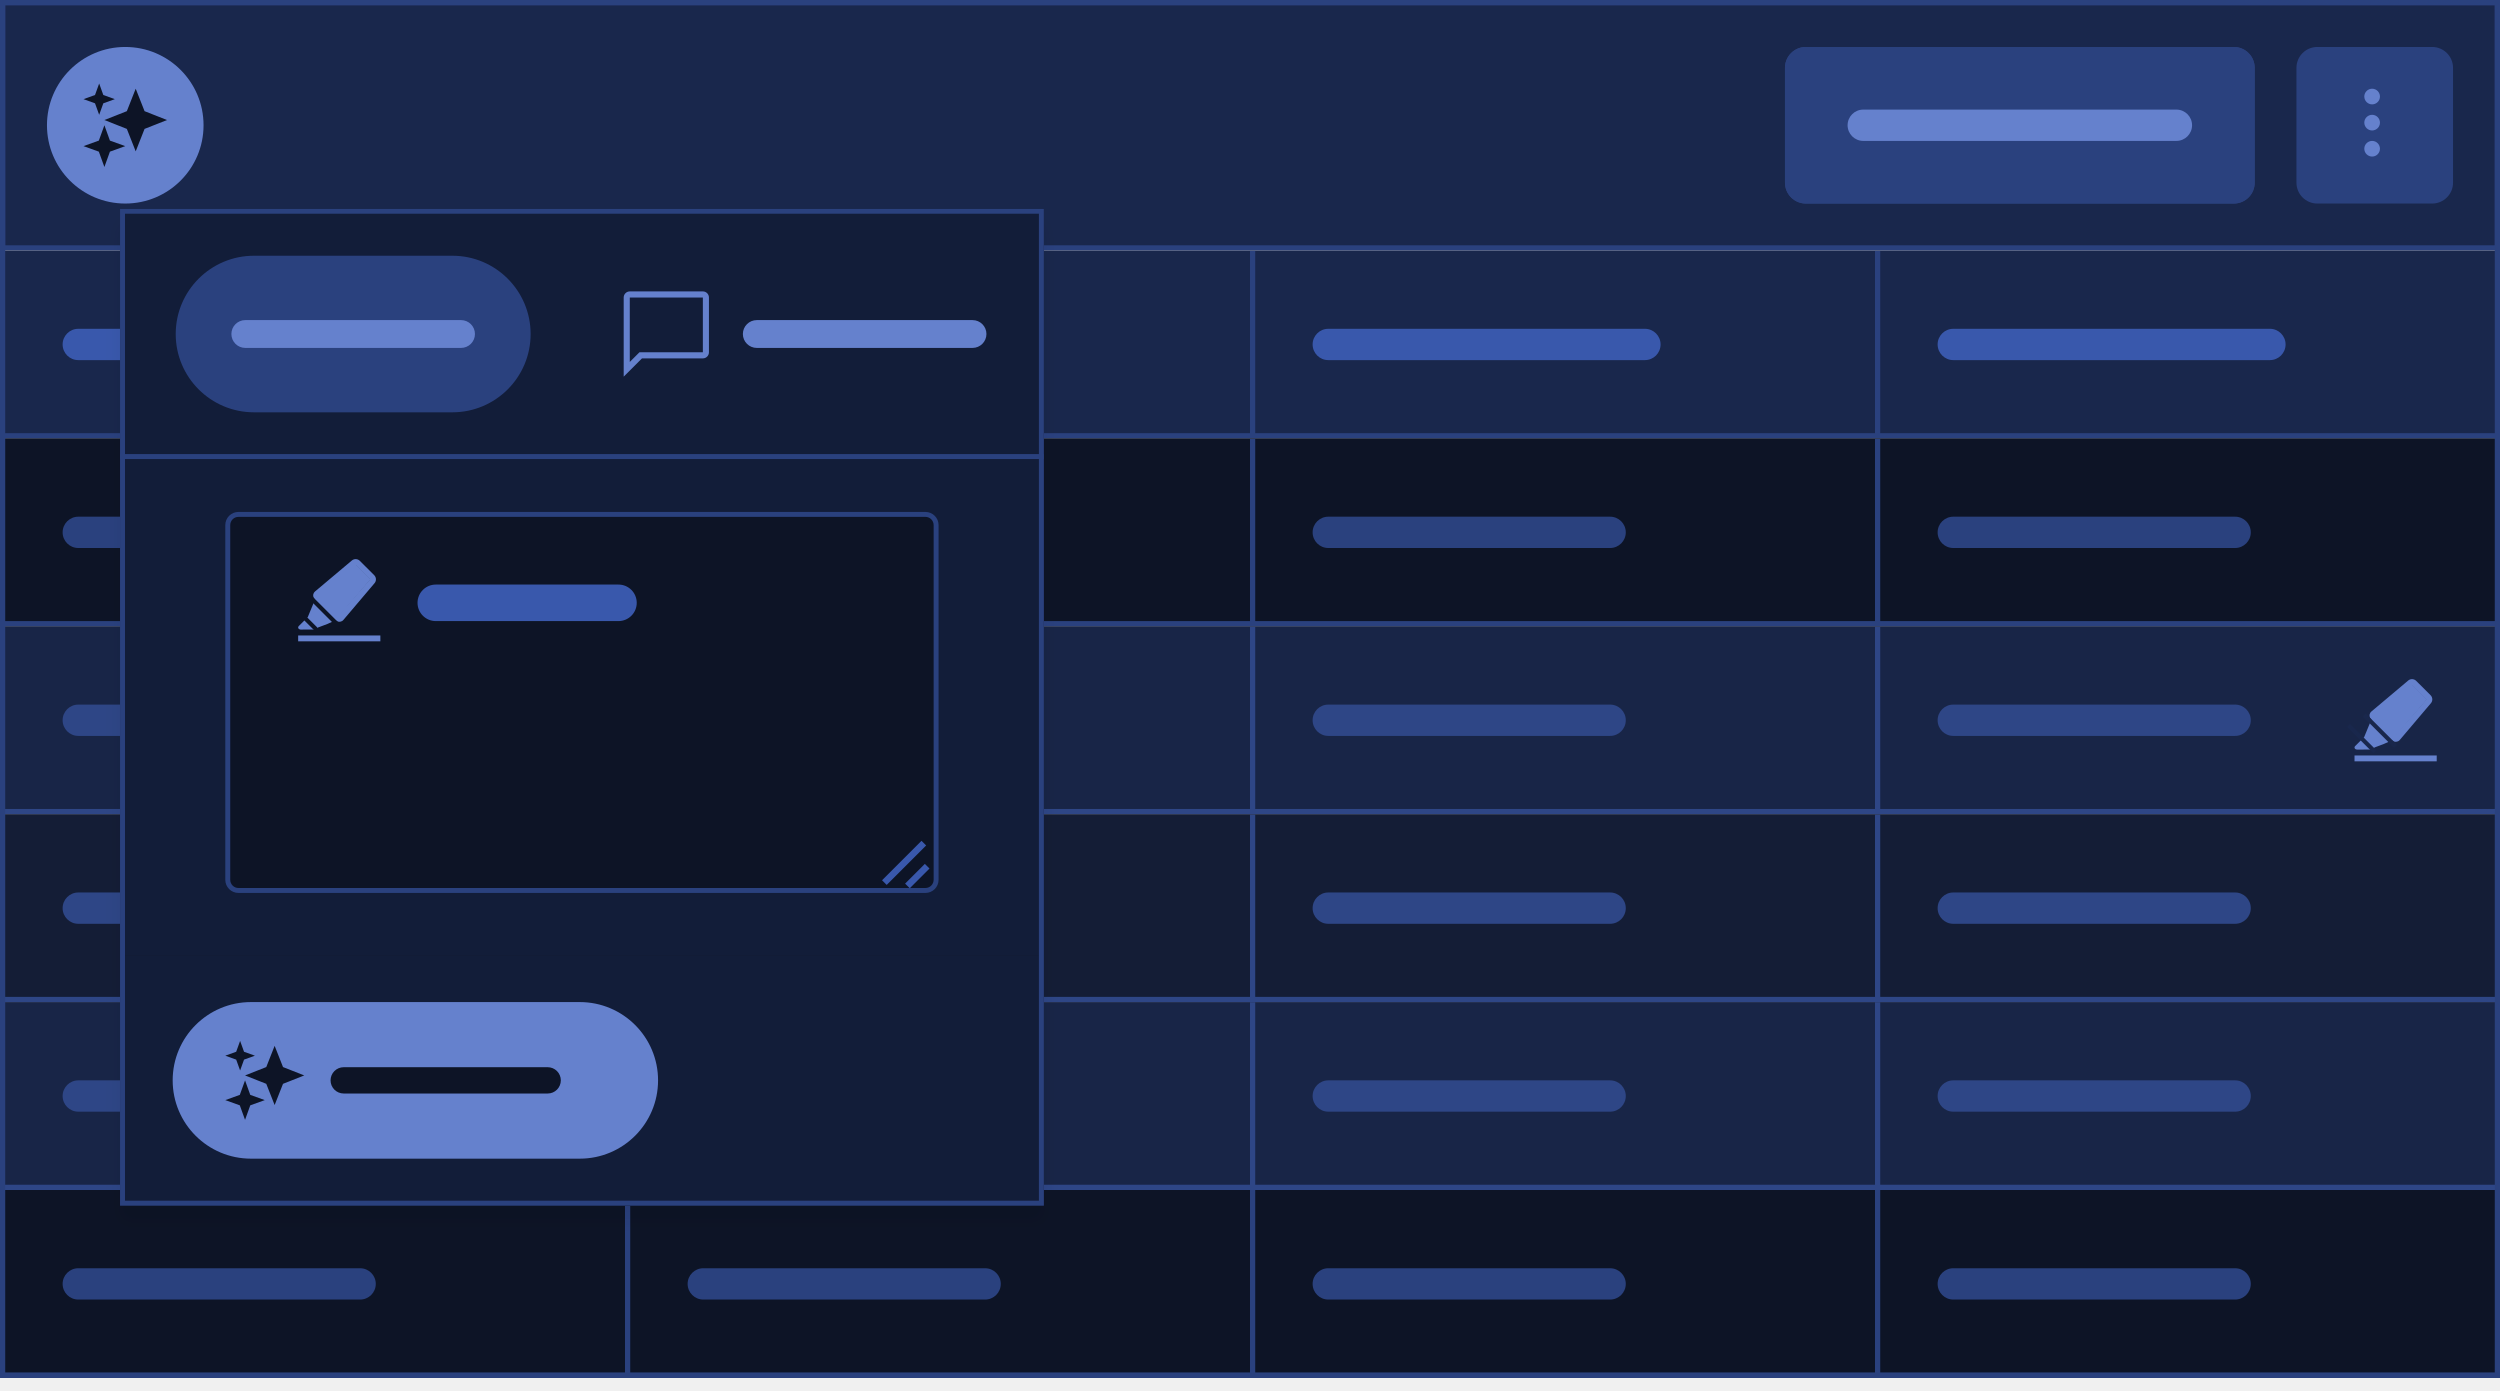
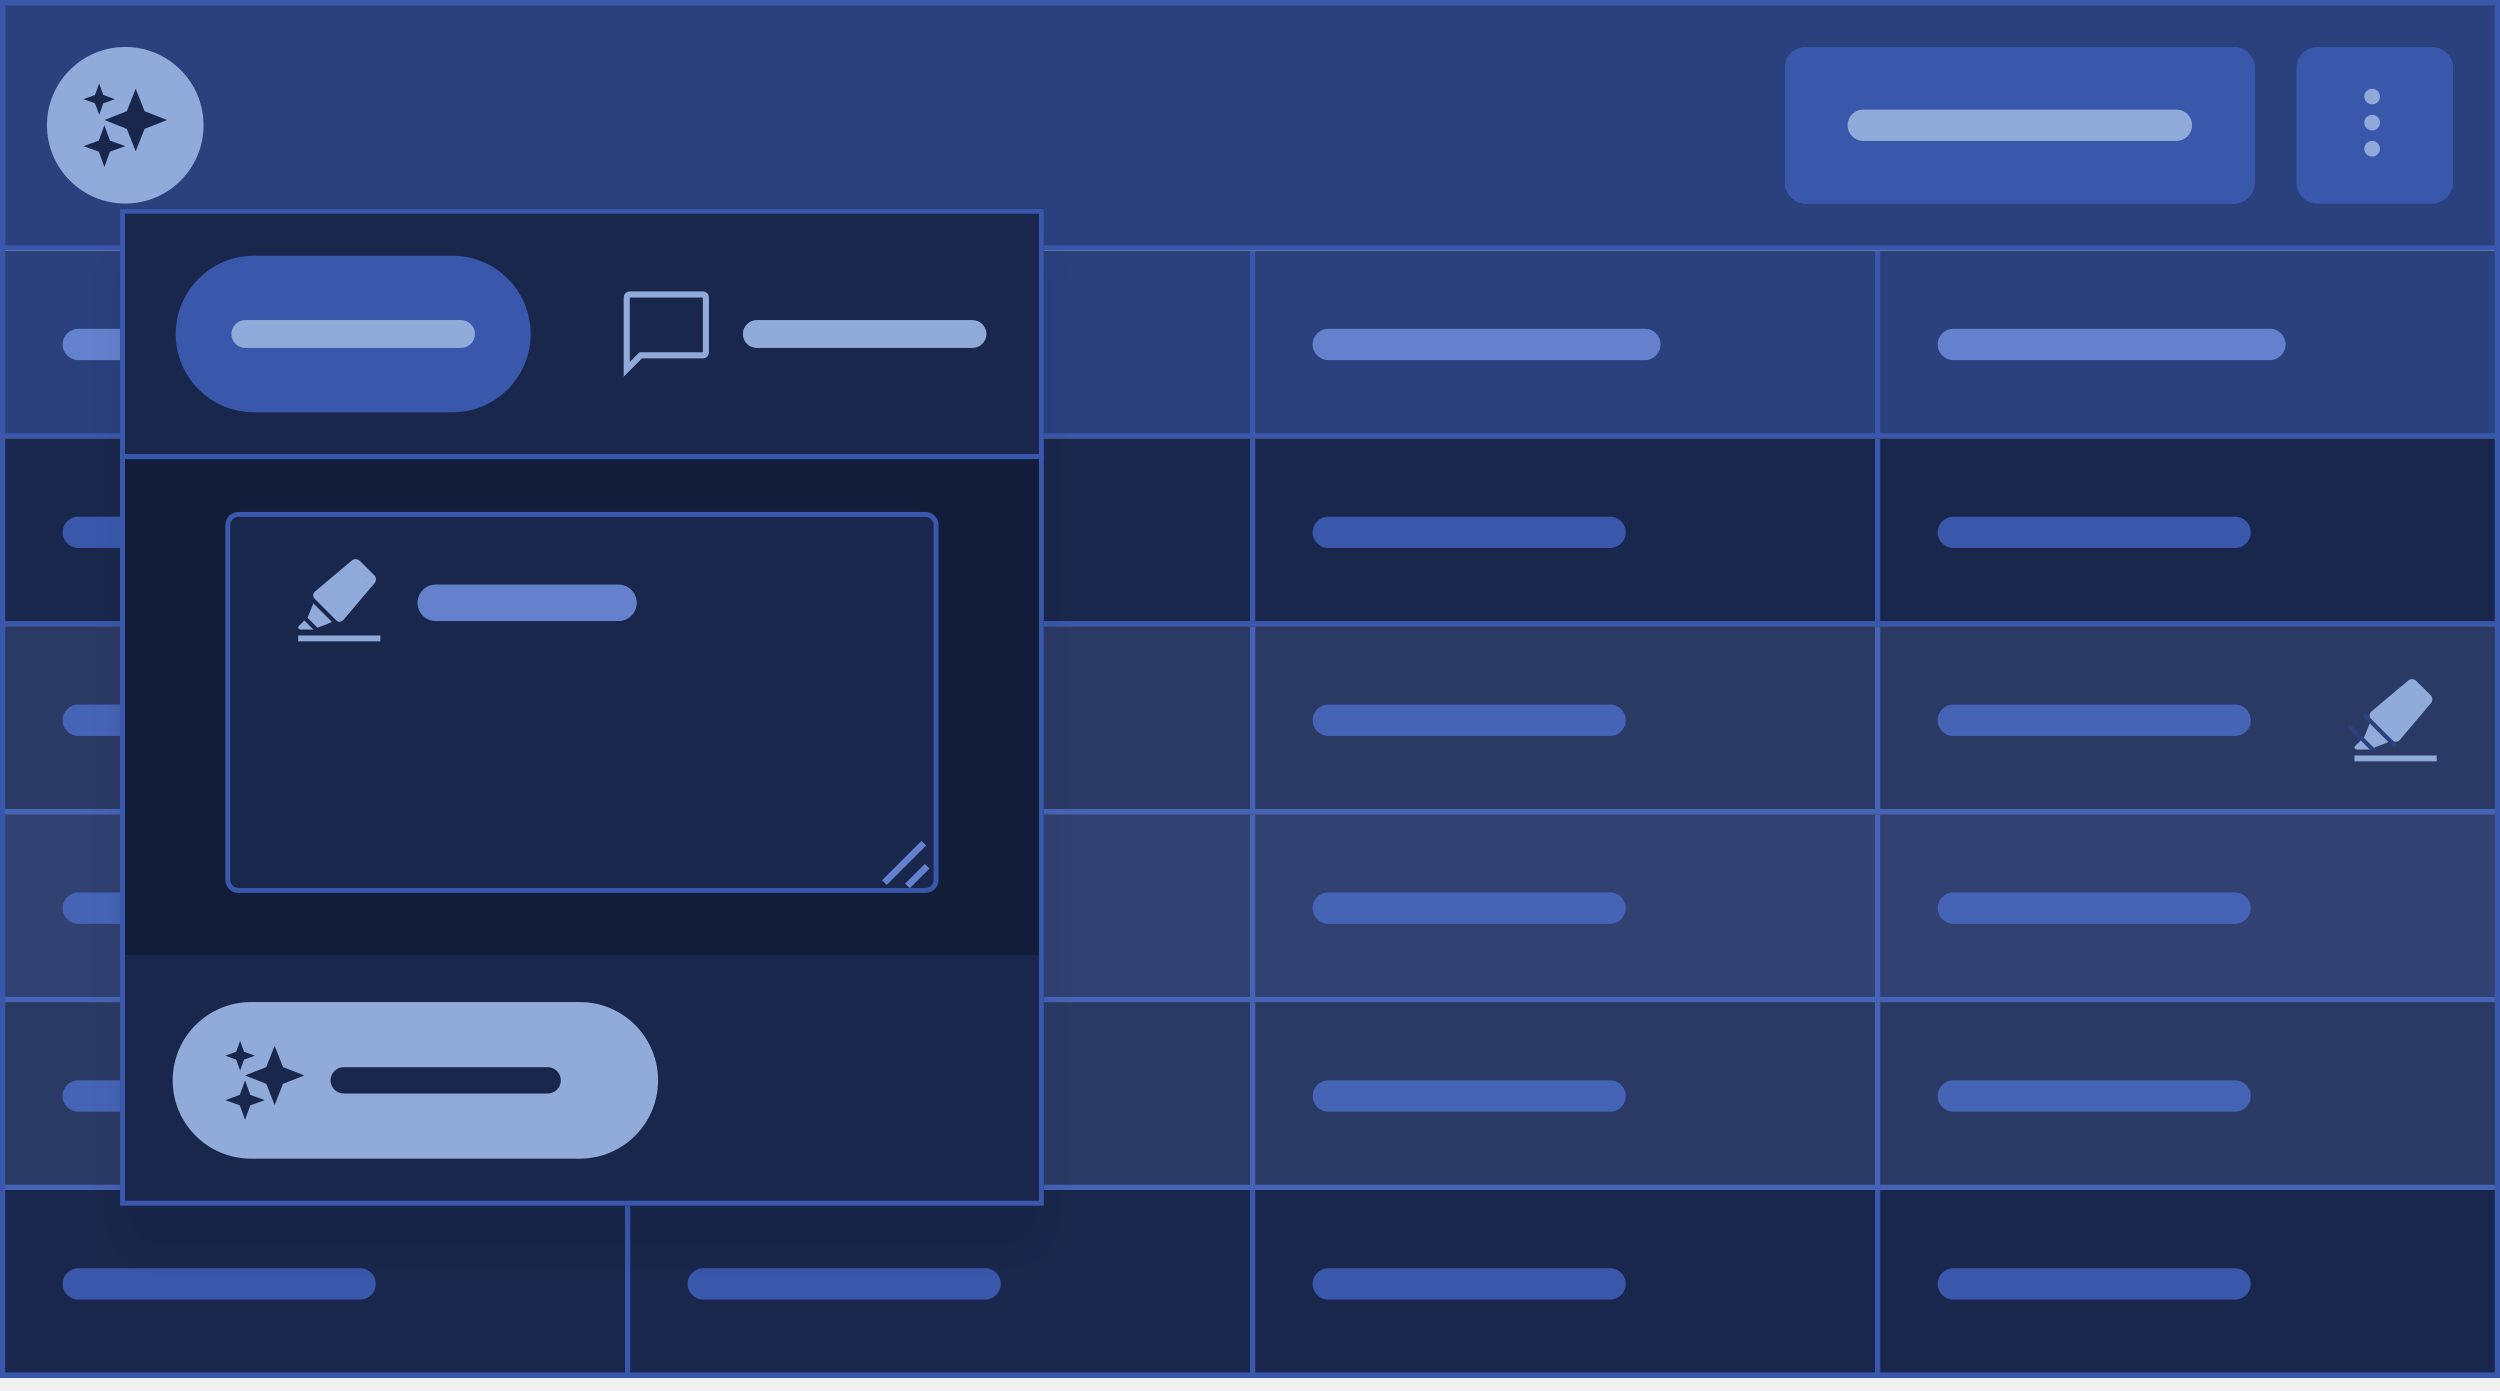
<svg xmlns="http://www.w3.org/2000/svg" width="160" height="89" viewBox="0 0 160 89" fill="none">
  <g clip-path="url(#clip0_9517_207638)">
-     <rect x="0.167" y="0.167" width="159.666" height="15.699" fill="#19274C" />
-     <rect x="0.167" y="0.167" width="159.666" height="15.699" stroke="#2A417E" stroke-width="0.334" />
-     <rect x="3.006" y="3.006" width="10.021" height="10.021" rx="5.01" fill="#6581CD" />
+     <rect x="0.167" y="0.167" width="159.666" height="15.699" fill="#2A417E" />
+     <rect x="0.167" y="0.167" width="159.666" height="15.699" stroke="#3958AC" stroke-width="0.334" />
+     <rect x="3.006" y="3.006" width="10.021" height="10.021" rx="5.01" fill="#90ABDA" />
    <g clip-path="url(#clip1_9517_207638)">
-       <path d="M8.685 5.678L9.252 7.115L10.689 7.682L9.252 8.249L8.685 9.686L8.118 8.249L6.681 7.682L8.118 7.115L8.685 5.678ZM6.326 8.998L5.344 9.352L6.326 9.706L6.681 10.688L7.035 9.706L8.017 9.352L7.035 8.998L6.681 8.016L6.326 8.998ZM6.081 6.08L5.344 6.346L6.081 6.612L6.347 7.348L6.612 6.612L7.349 6.346L6.612 6.08L6.347 5.344L6.081 6.08Z" fill="#0D1426" />
+       <path d="M8.685 5.678L9.252 7.115L10.689 7.682L9.252 8.249L8.685 9.686L8.118 8.249L6.681 7.682L8.118 7.115L8.685 5.678ZM6.326 8.998L5.344 9.352L6.326 9.706L6.681 10.688L7.035 9.706L8.017 9.352L7.035 8.998L6.681 8.016L6.326 8.998ZM6.081 6.08L5.344 6.346L6.081 6.612L6.347 7.348L6.612 6.612L7.349 6.346L6.612 6.08L6.347 5.344L6.081 6.08Z" fill="#19274C" />
    </g>
    <g clip-path="url(#clip2_9517_207638)">
-       <path d="M114.238 4.342C114.238 3.604 114.836 3.006 115.574 3.006H144.301V13.027H115.574C114.836 13.027 114.238 12.428 114.238 11.691V4.342Z" fill="#2A417E" />
-       <rect x="118.246" y="7.014" width="22.046" height="2.004" rx="1.002" fill="#6581CD" />
-     </g>
-     <rect x="114.405" y="3.173" width="29.729" height="9.687" rx="1.169" stroke="#2A417E" stroke-width="0.334" />
-     <rect x="146.973" y="3.006" width="10.021" height="10.021" rx="1.336" fill="#2A417E" />
-     <path d="M151.816 6.68C152.092 6.68 152.317 6.454 152.317 6.179C152.317 5.903 152.092 5.678 151.816 5.678C151.541 5.678 151.315 5.903 151.315 6.179C151.315 6.454 151.541 6.68 151.816 6.68Z" fill="#6581CD" />
-     <path d="M151.816 7.348C151.541 7.348 151.315 7.573 151.315 7.849C151.315 8.124 151.541 8.35 151.816 8.35C152.092 8.35 152.317 8.124 152.317 7.849C152.317 7.573 152.092 7.348 151.816 7.348Z" fill="#6581CD" />
-     <path d="M151.816 9.018C151.541 9.018 151.315 9.243 151.315 9.519C151.315 9.795 151.541 10.02 151.816 10.02C152.092 10.02 152.317 9.795 152.317 9.519C152.317 9.243 152.092 9.018 151.816 9.018Z" fill="#6581CD" />
+       <path d="M114.238 4.342C114.238 3.604 114.836 3.006 115.574 3.006H144.301V13.027H115.574C114.836 13.027 114.238 12.428 114.238 11.691V4.342Z" fill="#3958AC" />
+       <rect x="118.246" y="7.014" width="22.046" height="2.004" rx="1.002" fill="#90ABDA" />
+     </g>
+     <rect x="114.405" y="3.173" width="29.729" height="9.687" rx="1.169" stroke="#3958AC" stroke-width="0.334" />
+     <rect x="146.973" y="3.006" width="10.021" height="10.021" rx="1.336" fill="#3958AC" />
+     <path d="M151.816 6.68C152.092 6.68 152.317 6.454 152.317 6.179C152.317 5.903 152.092 5.678 151.816 5.678C151.541 5.678 151.315 5.903 151.315 6.179C151.315 6.454 151.541 6.68 151.816 6.68Z" fill="#90ABDA" />
+     <path d="M151.816 7.348C151.541 7.348 151.315 7.573 151.315 7.849C151.315 8.124 151.541 8.35 151.816 8.35C152.092 8.35 152.317 8.124 152.317 7.849C152.317 7.573 152.092 7.348 151.816 7.348Z" fill="#90ABDA" />
+     <path d="M151.816 9.018C151.541 9.018 151.315 9.243 151.315 9.519C151.315 9.795 151.541 10.02 151.816 10.02C152.092 10.02 152.317 9.795 152.317 9.519C152.317 9.243 152.092 9.018 151.816 9.018Z" fill="#90ABDA" />
    <g clip-path="url(#clip3_9517_207638)">
      <mask id="path-12-inside-1_9517_207638" fill="white">
        <path d="M0 16.033H160V28.058H0V16.033Z" />
      </mask>
-       <rect width="40" height="12.025" transform="translate(0 16.0332)" fill="#19274C" />
-       <rect x="4.008" y="21.043" width="22.269" height="2.004" rx="1.002" fill="#3958AC" />
+       <rect width="40" height="12.025" transform="translate(0 16.0332)" fill="#2A417E" />
+       <rect x="4.008" y="21.043" width="22.269" height="2.004" rx="1.002" fill="#6581CD" />
      <mask id="path-15-inside-2_9517_207638" fill="white">
        <path d="M40 16.033H80V28.058H40V16.033Z" />
      </mask>
-       <path d="M40 16.033H80V28.058H40V16.033Z" fill="#19274C" />
-       <path d="M40 28.058H40.334V16.033H40H39.666V28.058H40Z" fill="#2A417E" mask="url(#path-15-inside-2_9517_207638)" />
-       <rect x="44.008" y="21.043" width="22.269" height="2.004" rx="1.002" fill="#3958AC" />
+       <path d="M40 16.033H80V28.058H40V16.033Z" fill="#2A417E" />
+       <path d="M40 28.058H40.334V16.033H40H39.666V28.058H40Z" fill="#3958AC" mask="url(#path-15-inside-2_9517_207638)" />
+       <rect x="44.008" y="21.043" width="22.269" height="2.004" rx="1.002" fill="#6581CD" />
      <mask id="path-18-inside-3_9517_207638" fill="white">
        <path d="M80 16.033H120V28.058H80V16.033Z" />
      </mask>
-       <path d="M80 16.033H120V28.058H80V16.033Z" fill="#19274C" />
-       <path d="M80 28.058H80.334V16.033H80H79.666V28.058H80Z" fill="#2A417E" mask="url(#path-18-inside-3_9517_207638)" />
-       <rect x="84.008" y="21.043" width="22.269" height="2.004" rx="1.002" fill="#3958AC" />
+       <path d="M80 16.033H120V28.058H80V16.033Z" fill="#2A417E" />
+       <path d="M80 28.058H80.334V16.033H80H79.666V28.058H80Z" fill="#3958AC" mask="url(#path-18-inside-3_9517_207638)" />
+       <rect x="84.008" y="21.043" width="22.269" height="2.004" rx="1.002" fill="#6581CD" />
      <mask id="path-21-inside-4_9517_207638" fill="white">
        <path d="M120 16.033H160V28.058H120V16.033Z" />
      </mask>
-       <path d="M120 16.033H160V28.058H120V16.033Z" fill="#19274C" />
-       <path d="M120 28.058H120.334V16.033H120H119.666V28.058H120Z" fill="#2A417E" mask="url(#path-21-inside-4_9517_207638)" />
-       <rect x="124.008" y="21.043" width="22.269" height="2.004" rx="1.002" fill="#3958AC" />
-     </g>
-     <path d="M160 28.058V27.724H0V28.058V28.392H160V28.058Z" fill="#2A417E" mask="url(#path-12-inside-1_9517_207638)" />
+       <path d="M120 16.033H160V28.058H120V16.033Z" fill="#2A417E" />
+       <path d="M120 28.058H120.334V16.033H120H119.666V28.058H120Z" fill="#3958AC" mask="url(#path-21-inside-4_9517_207638)" />
+       <rect x="124.008" y="21.043" width="22.269" height="2.004" rx="1.002" fill="#6581CD" />
+     </g>
+     <path d="M160 28.058V27.724H0V28.058V28.392H160V28.058Z" fill="#3958AC" mask="url(#path-12-inside-1_9517_207638)" />
    <g clip-path="url(#clip4_9517_207638)">
      <mask id="path-24-inside-5_9517_207638" fill="white">
        <path d="M0 28.059H160V40.084H0V28.059Z" />
      </mask>
-       <rect width="40" height="12.025" transform="translate(0 28.0586)" fill="#0D1426" />
-       <rect x="4.008" y="33.068" width="20.042" height="2.004" rx="1.002" fill="#2A417E" />
+       <rect width="40" height="12.025" transform="translate(0 28.0586)" fill="#19274C" />
+       <rect x="4.008" y="33.068" width="20.042" height="2.004" rx="1.002" fill="#3958AC" />
      <mask id="path-27-inside-6_9517_207638" fill="white">
        <path d="M40 28.059H80V40.084H40V28.059Z" />
      </mask>
-       <path d="M40 28.059H80V40.084H40V28.059Z" fill="#0D1426" />
-       <path d="M40 40.084H40.334V28.059H40H39.666V40.084H40Z" fill="#2A417E" mask="url(#path-27-inside-6_9517_207638)" />
-       <rect x="44.008" y="33.068" width="20.042" height="2.004" rx="1.002" fill="#2A417E" />
+       <path d="M40 28.059H80V40.084H40V28.059Z" fill="#19274C" />
+       <path d="M40 40.084H40.334V28.059H40H39.666V40.084H40Z" fill="#3958AC" mask="url(#path-27-inside-6_9517_207638)" />
+       <rect x="44.008" y="33.068" width="20.042" height="2.004" rx="1.002" fill="#3958AC" />
      <mask id="path-30-inside-7_9517_207638" fill="white">
        <path d="M80 28.059H120V40.084H80V28.059Z" />
      </mask>
-       <path d="M80 28.059H120V40.084H80V28.059Z" fill="#0D1426" />
-       <path d="M80 40.084H80.334V28.059H80H79.666V40.084H80Z" fill="#2A417E" mask="url(#path-30-inside-7_9517_207638)" />
-       <rect x="84.008" y="33.068" width="20.042" height="2.004" rx="1.002" fill="#2A417E" />
+       <path d="M80 28.059H120V40.084H80V28.059Z" fill="#19274C" />
+       <path d="M80 40.084H80.334V28.059H80H79.666V40.084H80Z" fill="#3958AC" mask="url(#path-30-inside-7_9517_207638)" />
+       <rect x="84.008" y="33.068" width="20.042" height="2.004" rx="1.002" fill="#3958AC" />
      <mask id="path-33-inside-8_9517_207638" fill="white">
        <path d="M120 28.059H160V40.084H120V28.059Z" />
      </mask>
-       <path d="M120 28.059H160V40.084H120V28.059Z" fill="#0D1426" />
-       <path d="M120 40.084H120.334V28.059H120H119.666V40.084H120Z" fill="#2A417E" mask="url(#path-33-inside-8_9517_207638)" />
-       <rect x="124.008" y="33.068" width="20.042" height="2.004" rx="1.002" fill="#2A417E" />
-     </g>
-     <path d="M160 40.084V39.75H0V40.084V40.418H160V40.084Z" fill="#2A417E" mask="url(#path-24-inside-5_9517_207638)" />
+       <path d="M120 28.059H160V40.084H120V28.059Z" fill="#19274C" />
+       <path d="M120 40.084H120.334V28.059H120H119.666V40.084H120Z" fill="#3958AC" mask="url(#path-33-inside-8_9517_207638)" />
+       <rect x="124.008" y="33.068" width="20.042" height="2.004" rx="1.002" fill="#3958AC" />
+     </g>
+     <path d="M160 40.084V39.75H0V40.084V40.418H160V40.084Z" fill="#3958AC" mask="url(#path-24-inside-5_9517_207638)" />
    <g clip-path="url(#clip5_9517_207638)">
      <mask id="path-36-inside-9_9517_207638" fill="white">
        <path d="M0 40.084H160V52.109H0V40.084Z" />
      </mask>
      <rect width="40" height="12.025" transform="translate(0 40.084)" fill="#121D39" />
-       <rect x="4.008" y="45.094" width="20.042" height="2.004" rx="1.002" fill="#2A417E" />
+       <rect x="4.008" y="45.094" width="20.042" height="2.004" rx="1.002" fill="#3958AC" />
      <mask id="path-39-inside-10_9517_207638" fill="white">
        <path d="M40 40.084H80V52.109H40V40.084Z" />
      </mask>
      <path d="M40 40.084H80V52.109H40V40.084Z" fill="#121D39" />
-       <path d="M40 52.109H40.334V40.084H40H39.666V52.109H40Z" fill="#2A417E" mask="url(#path-39-inside-10_9517_207638)" />
-       <rect x="44.008" y="45.094" width="20.042" height="2.004" rx="1.002" fill="#2A417E" />
+       <path d="M40 52.109H40.334V40.084H40H39.666V52.109H40Z" fill="#3958AC" mask="url(#path-39-inside-10_9517_207638)" />
+       <rect x="44.008" y="45.094" width="20.042" height="2.004" rx="1.002" fill="#3958AC" />
      <mask id="path-42-inside-11_9517_207638" fill="white">
        <path d="M80 40.084H120V52.109H80V40.084Z" />
      </mask>
      <path d="M80 40.084H120V52.109H80V40.084Z" fill="#121D39" />
-       <path d="M80 52.109H80.334V40.084H80H79.666V52.109H80Z" fill="#2A417E" mask="url(#path-42-inside-11_9517_207638)" />
-       <rect x="84.008" y="45.094" width="20.042" height="2.004" rx="1.002" fill="#2A417E" />
+       <path d="M80 52.109H80.334V40.084H80H79.666V52.109H80Z" fill="#3958AC" mask="url(#path-42-inside-11_9517_207638)" />
+       <rect x="84.008" y="45.094" width="20.042" height="2.004" rx="1.002" fill="#3958AC" />
      <mask id="path-45-inside-12_9517_207638" fill="white">
        <path d="M120 40.084H160V52.109H120V40.084Z" />
      </mask>
      <path d="M120 40.084H160V52.109H120V40.084Z" fill="#121D39" />
-       <path d="M120 52.109H120.334V40.084H120H119.666V52.109H120Z" fill="#2A417E" mask="url(#path-45-inside-12_9517_207638)" />
-       <rect x="124.008" y="45.094" width="20.042" height="2.004" rx="1.002" fill="#2A417E" />
-     </g>
-     <path d="M160 52.109V51.775H0V52.109V52.443H160V52.109Z" fill="#2A417E" mask="url(#path-36-inside-9_9517_207638)" />
+       <path d="M120 52.109H120.334V40.084H120H119.666V52.109H120Z" fill="#3958AC" mask="url(#path-45-inside-12_9517_207638)" />
+       <rect x="124.008" y="45.094" width="20.042" height="2.004" rx="1.002" fill="#3958AC" />
+     </g>
+     <path d="M160 52.109V51.775H0V52.109V52.443H160V52.109Z" fill="#3958AC" mask="url(#path-36-inside-9_9517_207638)" />
    <g clip-path="url(#clip6_9517_207638)">
      <mask id="path-48-inside-13_9517_207638" fill="white">
        <path d="M0 52.109H160V64.134H0V52.109Z" />
      </mask>
-       <rect width="40" height="12.025" transform="translate(0 52.1094)" fill="#0D1426" />
-       <rect x="4.008" y="57.119" width="20.042" height="2.004" rx="1.002" fill="#2A417E" />
+       <rect width="40" height="12.025" transform="translate(0 52.1094)" fill="#19274C" />
+       <rect x="4.008" y="57.119" width="20.042" height="2.004" rx="1.002" fill="#3958AC" />
      <mask id="path-51-inside-14_9517_207638" fill="white">
        <path d="M40 52.109H80V64.134H40V52.109Z" />
      </mask>
-       <path d="M40 52.109H80V64.134H40V52.109Z" fill="#0D1426" />
-       <path d="M40 64.134H40.334V52.109H40H39.666V64.134H40Z" fill="#2A417E" mask="url(#path-51-inside-14_9517_207638)" />
-       <rect x="44.008" y="57.119" width="20.042" height="2.004" rx="1.002" fill="#2A417E" />
+       <path d="M40 52.109H80V64.134H40V52.109Z" fill="#19274C" />
+       <path d="M40 64.134H40.334V52.109H40H39.666V64.134H40Z" fill="#3958AC" mask="url(#path-51-inside-14_9517_207638)" />
+       <rect x="44.008" y="57.119" width="20.042" height="2.004" rx="1.002" fill="#3958AC" />
      <mask id="path-54-inside-15_9517_207638" fill="white">
        <path d="M80 52.109H120V64.134H80V52.109Z" />
      </mask>
-       <path d="M80 52.109H120V64.134H80V52.109Z" fill="#0D1426" />
-       <path d="M80 64.134H80.334V52.109H80H79.666V64.134H80Z" fill="#2A417E" mask="url(#path-54-inside-15_9517_207638)" />
-       <rect x="84.008" y="57.119" width="20.042" height="2.004" rx="1.002" fill="#2A417E" />
+       <path d="M80 52.109H120V64.134H80V52.109Z" fill="#19274C" />
+       <path d="M80 64.134H80.334V52.109H80H79.666V64.134H80Z" fill="#3958AC" mask="url(#path-54-inside-15_9517_207638)" />
+       <rect x="84.008" y="57.119" width="20.042" height="2.004" rx="1.002" fill="#3958AC" />
      <mask id="path-57-inside-16_9517_207638" fill="white">
        <path d="M120 52.109H160V64.134H120V52.109Z" />
      </mask>
-       <path d="M120 52.109H160V64.134H120V52.109Z" fill="#0D1426" />
-       <path d="M120 64.134H120.334V52.109H120H119.666V64.134H120Z" fill="#2A417E" mask="url(#path-57-inside-16_9517_207638)" />
-       <rect x="124.008" y="57.119" width="20.042" height="2.004" rx="1.002" fill="#2A417E" />
-     </g>
-     <path d="M160 64.134V63.8H0V64.134V64.469H160V64.134Z" fill="#2A417E" mask="url(#path-48-inside-13_9517_207638)" />
+       <path d="M120 52.109H160V64.134H120V52.109Z" fill="#19274C" />
+       <path d="M120 64.134H120.334V52.109H120H119.666V64.134H120Z" fill="#3958AC" mask="url(#path-57-inside-16_9517_207638)" />
+       <rect x="124.008" y="57.119" width="20.042" height="2.004" rx="1.002" fill="#3958AC" />
+     </g>
+     <path d="M160 64.134V63.8H0V64.134V64.469H160V64.134Z" fill="#3958AC" mask="url(#path-48-inside-13_9517_207638)" />
    <g clip-path="url(#clip7_9517_207638)">
      <mask id="path-60-inside-17_9517_207638" fill="white">
        <path d="M0 64.133H160V76.158H0V64.133Z" />
      </mask>
      <rect width="40" height="12.025" transform="translate(0 64.1328)" fill="#121D39" />
-       <rect x="4.008" y="69.143" width="20.042" height="2.004" rx="1.002" fill="#2A417E" />
+       <rect x="4.008" y="69.143" width="20.042" height="2.004" rx="1.002" fill="#3958AC" />
      <mask id="path-63-inside-18_9517_207638" fill="white">
        <path d="M40 64.133H80V76.158H40V64.133Z" />
      </mask>
      <path d="M40 64.133H80V76.158H40V64.133Z" fill="#121D39" />
-       <path d="M40 76.158H40.334V64.133H40H39.666V76.158H40Z" fill="#2A417E" mask="url(#path-63-inside-18_9517_207638)" />
-       <rect x="44.008" y="69.143" width="20.042" height="2.004" rx="1.002" fill="#2A417E" />
+       <path d="M40 76.158H40.334V64.133H40H39.666V76.158H40Z" fill="#3958AC" mask="url(#path-63-inside-18_9517_207638)" />
+       <rect x="44.008" y="69.143" width="20.042" height="2.004" rx="1.002" fill="#3958AC" />
      <mask id="path-66-inside-19_9517_207638" fill="white">
        <path d="M80 64.133H120V76.158H80V64.133Z" />
      </mask>
      <path d="M80 64.133H120V76.158H80V64.133Z" fill="#121D39" />
-       <path d="M80 76.158H80.334V64.133H80H79.666V76.158H80Z" fill="#2A417E" mask="url(#path-66-inside-19_9517_207638)" />
-       <rect x="84.008" y="69.143" width="20.042" height="2.004" rx="1.002" fill="#2A417E" />
+       <path d="M80 76.158H80.334V64.133H80H79.666V76.158H80Z" fill="#3958AC" mask="url(#path-66-inside-19_9517_207638)" />
+       <rect x="84.008" y="69.143" width="20.042" height="2.004" rx="1.002" fill="#3958AC" />
      <mask id="path-69-inside-20_9517_207638" fill="white">
        <path d="M120 64.133H160V76.158H120V64.133Z" />
      </mask>
      <path d="M120 64.133H160V76.158H120V64.133Z" fill="#121D39" />
-       <path d="M120 76.158H120.334V64.133H120H119.666V76.158H120Z" fill="#2A417E" mask="url(#path-69-inside-20_9517_207638)" />
-       <rect x="124.008" y="69.143" width="20.042" height="2.004" rx="1.002" fill="#2A417E" />
-     </g>
-     <path d="M160 76.158V75.824H0V76.158V76.492H160V76.158Z" fill="#2A417E" mask="url(#path-60-inside-17_9517_207638)" />
+       <path d="M120 76.158H120.334V64.133H120H119.666V76.158H120Z" fill="#3958AC" mask="url(#path-69-inside-20_9517_207638)" />
+       <rect x="124.008" y="69.143" width="20.042" height="2.004" rx="1.002" fill="#3958AC" />
+     </g>
+     <path d="M160 76.158V75.824H0V76.158V76.492H160V76.158Z" fill="#3958AC" mask="url(#path-60-inside-17_9517_207638)" />
    <g clip-path="url(#clip8_9517_207638)">
      <mask id="path-72-inside-21_9517_207638" fill="white">
        <path d="M0 76.158H160V88.183H0V76.158Z" />
      </mask>
-       <rect width="40" height="12.025" transform="translate(0 76.1582)" fill="#0D1426" />
-       <rect x="4.008" y="81.168" width="20.042" height="2.004" rx="1.002" fill="#2A417E" />
+       <rect width="40" height="12.025" transform="translate(0 76.1582)" fill="#19274C" />
+       <rect x="4.008" y="81.168" width="20.042" height="2.004" rx="1.002" fill="#3958AC" />
      <mask id="path-75-inside-22_9517_207638" fill="white">
        <path d="M40 76.158H80V88.183H40V76.158Z" />
      </mask>
-       <path d="M40 76.158H80V88.183H40V76.158Z" fill="#0D1426" />
-       <path d="M40 88.183H40.334V76.158H40H39.666V88.183H40Z" fill="#2A417E" mask="url(#path-75-inside-22_9517_207638)" />
-       <rect x="44.008" y="81.168" width="20.042" height="2.004" rx="1.002" fill="#2A417E" />
+       <path d="M40 76.158H80V88.183H40V76.158Z" fill="#19274C" />
+       <path d="M40 88.183H40.334V76.158H40H39.666V88.183H40Z" fill="#3958AC" mask="url(#path-75-inside-22_9517_207638)" />
+       <rect x="44.008" y="81.168" width="20.042" height="2.004" rx="1.002" fill="#3958AC" />
      <mask id="path-78-inside-23_9517_207638" fill="white">
        <path d="M80 76.158H120V88.183H80V76.158Z" />
      </mask>
-       <path d="M80 76.158H120V88.183H80V76.158Z" fill="#0D1426" />
-       <path d="M80 88.183H80.334V76.158H80H79.666V88.183H80Z" fill="#2A417E" mask="url(#path-78-inside-23_9517_207638)" />
-       <rect x="84.008" y="81.168" width="20.042" height="2.004" rx="1.002" fill="#2A417E" />
+       <path d="M80 76.158H120V88.183H80V76.158Z" fill="#19274C" />
+       <path d="M80 88.183H80.334V76.158H80H79.666V88.183H80Z" fill="#3958AC" mask="url(#path-78-inside-23_9517_207638)" />
+       <rect x="84.008" y="81.168" width="20.042" height="2.004" rx="1.002" fill="#3958AC" />
      <mask id="path-81-inside-24_9517_207638" fill="white">
        <path d="M120 76.158H160V88.183H120V76.158Z" />
      </mask>
-       <path d="M120 76.158H160V88.183H120V76.158Z" fill="#0D1426" />
-       <path d="M120 88.183H120.334V76.158H120H119.666V88.183H120Z" fill="#2A417E" mask="url(#path-81-inside-24_9517_207638)" />
-       <rect x="124.008" y="81.168" width="20.042" height="2.004" rx="1.002" fill="#2A417E" />
-     </g>
-     <path d="M160 88.183V87.849H0V88.183V88.517H160V88.183Z" fill="#2A417E" mask="url(#path-72-inside-21_9517_207638)" />
-     <rect y="40.084" width="160" height="36.075" fill="#5473C8" fill-opacity="0.1" />
+       <path d="M120 76.158H160V88.183H120V76.158Z" fill="#19274C" />
+       <path d="M120 88.183H120.334V76.158H120H119.666V88.183H120Z" fill="#3958AC" mask="url(#path-81-inside-24_9517_207638)" />
+       <rect x="124.008" y="81.168" width="20.042" height="2.004" rx="1.002" fill="#3958AC" />
+     </g>
+     <path d="M160 88.183V87.849H0V88.183V88.517H160V88.183Z" fill="#3958AC" mask="url(#path-72-inside-21_9517_207638)" />
+     <rect y="40.084" width="160" height="36.075" fill="#6581CD" fill-opacity="0.3" />
    <g filter="url(#filter0_d_9517_207638)">
      <g clip-path="url(#clip9_9517_207638)">
-         <rect x="7.683" y="13.361" width="59.123" height="63.8" fill="#0D1426" />
+         <rect x="7.683" y="13.361" width="59.123" height="63.8" fill="#19274C" />
        <mask id="path-87-inside-25_9517_207638" fill="white">
          <path d="M7.683 13.361H66.806V29.395H7.683V13.361Z" />
        </mask>
-         <path d="M7.683 13.361H66.806V29.395H7.683V13.361Z" fill="#121D39" />
-         <path d="M66.806 29.395V29.061H7.683V29.395V29.729H66.806V29.395Z" fill="#2A417E" mask="url(#path-87-inside-25_9517_207638)" />
-         <rect x="11.246" y="16.367" width="22.714" height="10.021" rx="5.01" fill="#2A417E" />
-         <rect x="14.809" y="20.486" width="15.588" height="1.781" rx="0.891" fill="#6581CD" />
-         <path d="M40.306 18.65H44.983C45.197 18.65 45.372 18.826 45.372 19.04V22.547C45.372 22.762 45.197 22.937 44.983 22.937H41.086L39.916 24.106V19.04C39.916 18.826 40.092 18.65 40.306 18.65ZM44.982 22.547L44.983 22.547V19.041L44.982 19.04H40.307L40.306 19.041V23.165L40.924 22.547H44.982Z" fill="#6581CD" />
-         <rect x="47.544" y="20.486" width="15.588" height="1.781" rx="0.891" fill="#6581CD" />
+         <path d="M7.683 13.361H66.806V29.395H7.683V13.361Z" fill="#19274C" />
+         <path d="M66.806 29.395V29.061H7.683V29.395V29.729H66.806V29.395Z" fill="#3958AC" mask="url(#path-87-inside-25_9517_207638)" />
+         <rect x="11.246" y="16.367" width="22.714" height="10.021" rx="5.01" fill="#3958AC" />
+         <rect x="14.809" y="20.486" width="15.588" height="1.781" rx="0.891" fill="#90ABDA" />
+         <path d="M40.306 18.65H44.983C45.197 18.65 45.372 18.826 45.372 19.04V22.547C45.372 22.762 45.197 22.937 44.983 22.937H41.086L39.916 24.106V19.04C39.916 18.826 40.092 18.65 40.306 18.65ZM44.982 22.547L44.983 22.547V19.041L44.982 19.04H40.307L40.306 19.041V23.165L40.924 22.547H44.982Z" fill="#90ABDA" />
+         <rect x="47.544" y="20.486" width="15.588" height="1.781" rx="0.891" fill="#90ABDA" />
        <rect width="59.123" height="31.733" transform="translate(7.68262 29.3945)" fill="#121D39" />
-         <rect x="14.577" y="32.922" width="45.334" height="24.068" rx="0.684" fill="#0D1426" />
-         <rect x="14.577" y="32.922" width="45.334" height="24.068" rx="0.684" stroke="#2A417E" stroke-width="0.316" />
-         <path d="M58.225 56.849L57.927 56.552L59.19 55.289L59.488 55.586L58.225 56.849ZM59.273 54.11L58.976 53.812L56.451 56.337L56.748 56.635L59.273 54.11Z" fill="#3958AC" />
+         <rect x="14.577" y="32.922" width="45.334" height="24.068" rx="0.684" fill="#19274C" />
+         <rect x="14.577" y="32.922" width="45.334" height="24.068" rx="0.684" stroke="#3958AC" stroke-width="0.316" />
+         <path d="M58.225 56.849L57.927 56.552L59.19 55.289L59.488 55.586L58.225 56.849ZM59.273 54.11L58.976 53.812L56.451 56.337L56.748 56.635L59.273 54.11Z" fill="#6581CD" />
        <g clip-path="url(#clip10_9517_207638)">
-           <path d="M21.896 39.747C21.908 39.741 21.921 39.733 21.933 39.72C21.921 39.73 21.909 39.739 21.896 39.747ZM24.343 40.669V41.044H19.082V40.669H24.343ZM23.95 36.813L23.029 35.894C22.888 35.753 22.662 35.746 22.512 35.877L22.493 35.893L20.375 37.675L20.159 37.857C20.134 37.878 20.113 37.901 20.097 37.926C20.096 37.927 20.095 37.928 20.095 37.929C20.013 38.056 20.025 38.226 20.139 38.34L20.164 38.365L20.163 38.367L19.999 38.765L19.699 39.492L19.126 40.064C19.075 40.115 19.07 40.171 19.101 40.222C19.126 40.263 19.194 40.293 19.235 40.293C19.478 40.292 20.101 40.288 20.23 40.288L20.363 40.156L20.944 39.938L21.483 39.696C21.549 39.761 21.635 39.794 21.721 39.794C21.782 39.794 21.844 39.777 21.898 39.744C21.91 39.736 21.923 39.727 21.935 39.718L21.935 39.717C21.95 39.705 21.965 39.69 21.978 39.675L23.95 37.348L23.967 37.329C24.098 37.179 24.09 36.954 23.95 36.813H23.95ZM19.699 40.023L19.965 39.758L20.098 39.89C19.89 39.965 19.823 39.981 19.699 40.023H19.699ZM20.786 39.657L20.516 39.797L20.105 39.351L20.422 38.601L21.22 39.433L20.786 39.657L20.786 39.657ZM21.688 39.361L20.473 38.153L22.761 36.161L23.683 37.08L21.689 39.361H21.688Z" fill="#6581CD" />
+           <path d="M21.896 39.747C21.908 39.741 21.921 39.733 21.933 39.72C21.921 39.73 21.909 39.739 21.896 39.747ZM24.343 40.669V41.044H19.082V40.669H24.343ZM23.95 36.813L23.029 35.894C22.888 35.753 22.662 35.746 22.512 35.877L22.493 35.893L20.375 37.675L20.159 37.857C20.134 37.878 20.113 37.901 20.097 37.926C20.096 37.927 20.095 37.928 20.095 37.929C20.013 38.056 20.025 38.226 20.139 38.34L20.164 38.365L20.163 38.367L19.999 38.765L19.699 39.492L19.126 40.064C19.075 40.115 19.07 40.171 19.101 40.222C19.126 40.263 19.194 40.293 19.235 40.293C19.478 40.292 20.101 40.288 20.23 40.288L20.363 40.156L20.944 39.938L21.483 39.696C21.549 39.761 21.635 39.794 21.721 39.794C21.782 39.794 21.844 39.777 21.898 39.744C21.91 39.736 21.923 39.727 21.935 39.718L21.935 39.717C21.95 39.705 21.965 39.69 21.978 39.675L23.95 37.348L23.967 37.329C24.098 37.179 24.09 36.954 23.95 36.813H23.95ZM19.699 40.023L19.965 39.758L20.098 39.89C19.89 39.965 19.823 39.981 19.699 40.023H19.699ZM20.786 39.657L20.516 39.797L20.105 39.351L20.422 38.601L21.22 39.433L20.786 39.657L20.786 39.657ZM21.688 39.361L20.473 38.153L22.761 36.161L23.683 37.08L21.689 39.361H21.688Z" fill="#90ABDA" />
        </g>
-         <path d="M19.875 39.414L20.376 38.078L22.714 36.074L23.716 37.076L21.712 39.414L20.042 40.083H19.541L19.875 39.414Z" fill="#6581CD" />
-         <path d="M19.708 38.08L21.712 40.084" stroke="#0D1426" stroke-width="0.267" />
-         <path d="M18.706 38.748L20.376 40.418" stroke="#0D1426" stroke-width="0.267" />
-         <rect x="26.722" y="37.412" width="14.029" height="2.338" rx="1.169" fill="#3958AC" />
-         <rect width="59.123" height="16.033" transform="translate(7.68262 61.127)" fill="#121D39" />
-         <rect x="11.051" y="64.133" width="31.065" height="10.021" rx="5.01" fill="#6581CD" />
-         <path d="M17.577 66.933L18.113 68.292L19.472 68.828L18.113 69.364L17.577 70.722L17.041 69.364L15.683 68.828L17.041 68.292L17.577 66.933ZM15.348 70.072L14.419 70.407L15.348 70.742L15.683 71.67L16.017 70.742L16.946 70.407L16.017 70.072L15.683 69.144L15.348 70.072ZM15.116 67.313L14.419 67.564L15.116 67.816L15.367 68.512L15.618 67.816L16.314 67.564L15.618 67.313L15.367 66.617L15.116 67.313Z" fill="#0D1426" />
-         <rect x="21.156" y="68.301" width="14.737" height="1.684" rx="0.842" fill="#0D1426" />
+         <path d="M19.875 39.414L20.376 38.078L22.714 36.074L23.716 37.076L21.712 39.414L20.042 40.083H19.541L19.875 39.414Z" fill="#90ABDA" />
+         <path d="M19.708 38.08L21.712 40.084" stroke="#19274C" stroke-width="0.267" />
+         <path d="M18.706 38.748L20.376 40.418" stroke="#19274C" stroke-width="0.267" />
+         <rect x="26.722" y="37.412" width="14.029" height="2.338" rx="1.169" fill="#6581CD" />
+         <rect width="59.123" height="16.033" transform="translate(7.68262 61.127)" fill="#19274C" />
+         <rect x="11.051" y="64.133" width="31.065" height="10.021" rx="5.01" fill="#90ABDA" />
+         <path d="M17.577 66.933L18.113 68.292L19.472 68.828L18.113 69.364L17.577 70.722L17.041 69.364L15.683 68.828L17.041 68.292L17.577 66.933ZM15.348 70.072L14.419 70.407L15.348 70.742L15.683 71.67L16.017 70.742L16.946 70.407L16.017 70.072L15.683 69.144L15.348 70.072ZM15.116 67.313L14.419 67.564L15.116 67.816L15.367 68.512L15.618 67.816L16.314 67.564L15.618 67.313L15.367 66.617L15.116 67.313Z" fill="#19274C" />
+         <rect x="21.156" y="68.301" width="14.737" height="1.684" rx="0.842" fill="#19274C" />
      </g>
-       <rect x="7.841" y="13.519" width="58.807" height="63.484" stroke="#2A417E" stroke-width="0.316" />
+       <rect x="7.841" y="13.519" width="58.807" height="63.484" stroke="#3958AC" stroke-width="0.316" />
    </g>
    <g clip-path="url(#clip11_9517_207638)">
-       <path d="M153.503 47.428C153.516 47.423 153.528 47.414 153.541 47.402C153.529 47.412 153.516 47.421 153.503 47.428ZM155.95 48.35V48.726H150.689V48.35H155.95ZM155.557 44.495L154.636 43.575C154.495 43.435 154.269 43.427 154.119 43.558L154.1 43.575L151.983 45.357L151.766 45.539C151.742 45.56 151.721 45.583 151.704 45.607C151.703 45.608 151.703 45.609 151.702 45.611C151.62 45.738 151.632 45.908 151.746 46.022L151.771 46.047L151.771 46.048L151.606 46.447L151.306 47.174L150.733 47.746C150.682 47.797 150.677 47.852 150.708 47.904C150.733 47.945 150.802 47.974 150.842 47.974C151.086 47.974 151.708 47.969 151.838 47.97L151.971 47.837L152.552 47.62L153.091 47.377C153.157 47.443 153.243 47.475 153.328 47.475C153.39 47.475 153.451 47.459 153.505 47.426C153.518 47.418 153.53 47.409 153.542 47.399L153.542 47.399C153.558 47.386 153.572 47.372 153.586 47.356L155.558 45.029L155.575 45.01C155.705 44.861 155.698 44.636 155.557 44.495H155.557ZM151.306 47.705L151.572 47.439L151.705 47.572C151.497 47.647 151.431 47.663 151.306 47.705H151.306ZM152.394 47.339L152.123 47.478L151.712 47.033L152.029 46.283L152.828 47.115L152.394 47.339L152.394 47.339ZM153.296 47.043L152.08 45.835L154.369 43.842L155.29 44.762L153.296 47.043H153.296Z" fill="#6581CD" />
-     </g>
-     <path d="M151.482 47.098L151.983 45.762L154.321 43.758L155.324 44.76L153.319 47.098L151.649 47.766H151.148L151.482 47.098Z" fill="#6581CD" />
-     <path d="M151.315 45.762L153.319 47.766" stroke="#19274C" stroke-width="0.267" />
-     <path d="M150.313 46.43L151.983 48.1" stroke="#19274C" stroke-width="0.267" />
+       <path d="M153.503 47.428C153.516 47.423 153.528 47.414 153.541 47.402C153.529 47.412 153.516 47.421 153.503 47.428ZM155.95 48.35V48.726H150.689V48.35H155.95ZM155.557 44.495L154.636 43.575C154.495 43.435 154.269 43.427 154.119 43.558L154.1 43.575L151.983 45.357L151.766 45.539C151.742 45.56 151.721 45.583 151.704 45.607C151.703 45.608 151.703 45.609 151.702 45.611C151.62 45.738 151.632 45.908 151.746 46.022L151.771 46.047L151.771 46.048L151.606 46.447L151.306 47.174L150.733 47.746C150.682 47.797 150.677 47.852 150.708 47.904C150.733 47.945 150.802 47.974 150.842 47.974C151.086 47.974 151.708 47.969 151.838 47.97L151.971 47.837L152.552 47.62L153.091 47.377C153.157 47.443 153.243 47.475 153.328 47.475C153.39 47.475 153.451 47.459 153.505 47.426C153.518 47.418 153.53 47.409 153.542 47.399L153.542 47.399C153.558 47.386 153.572 47.372 153.586 47.356L155.558 45.029L155.575 45.01C155.705 44.861 155.698 44.636 155.557 44.495H155.557ZM151.306 47.705L151.572 47.439L151.705 47.572C151.497 47.647 151.431 47.663 151.306 47.705H151.306ZM152.394 47.339L152.123 47.478L151.712 47.033L152.029 46.283L152.828 47.115L152.394 47.339L152.394 47.339ZM153.296 47.043L152.08 45.835L154.369 43.842L155.29 44.762L153.296 47.043H153.296Z" fill="#90ABDA" />
+     </g>
+     <path d="M151.482 47.098L151.983 45.762L154.321 43.758L155.324 44.76L153.319 47.098L151.649 47.766H151.148L151.482 47.098Z" fill="#90ABDA" />
+     <path d="M151.315 45.762L153.319 47.766" stroke="#2A417E" stroke-width="0.267" />
+     <path d="M150.313 46.43L151.983 48.1" stroke="#2A417E" stroke-width="0.267" />
  </g>
-   <rect x="0.167" y="0.167" width="159.666" height="87.85" stroke="#2A417E" stroke-width="0.334" />
+   <rect x="0.167" y="0.167" width="159.666" height="87.85" stroke="#3958AC" stroke-width="0.334" />
  <defs>
-     <filter id="filter0_d_9517_207638" x="6.681" y="13.361" width="61.127" height="65.803" filterUnits="userSpaceOnUse" color-interpolation-filters="sRGB">
+     <filter id="filter0_d_9517_207638" x="4.683" y="13.361" width="65.123" height="69.799" filterUnits="userSpaceOnUse" color-interpolation-filters="sRGB">
      <feFlood flood-opacity="0" result="BackgroundImageFix" />
      <feColorMatrix in="SourceAlpha" type="matrix" values="0 0 0 0 0 0 0 0 0 0 0 0 0 0 0 0 0 0 127 0" result="hardAlpha" />
-       <feOffset dy="1.002" />
-       <feGaussianBlur stdDeviation="0.501" />
+       <feOffset dy="3" />
+       <feGaussianBlur stdDeviation="1.5" />
      <feColorMatrix type="matrix" values="0 0 0 0 0 0 0 0 0 0 0 0 0 0 0 0 0 0 0.06 0" />
      <feBlend mode="normal" in2="BackgroundImageFix" result="effect1_dropShadow_9517_207638" />
      <feBlend mode="normal" in="SourceGraphic" in2="effect1_dropShadow_9517_207638" result="shape" />
    </filter>
    <clipPath id="clip0_9517_207638">
      <rect width="160" height="88.184" fill="white" />
    </clipPath>
    <clipPath id="clip1_9517_207638">
      <rect width="5.344" height="5.344" fill="white" transform="translate(5.34448 5.34375)" />
    </clipPath>
    <clipPath id="clip2_9517_207638">
      <rect x="114.238" y="3.006" width="30.063" height="10.021" rx="1.336" fill="white" />
    </clipPath>
    <clipPath id="clip3_9517_207638">
      <path d="M0 16.033H160V28.058H0V16.033Z" fill="white" />
    </clipPath>
    <clipPath id="clip4_9517_207638">
      <path d="M0 28.059H160V40.084H0V28.059Z" fill="white" />
    </clipPath>
    <clipPath id="clip5_9517_207638">
      <path d="M0 40.084H160V52.109H0V40.084Z" fill="white" />
    </clipPath>
    <clipPath id="clip6_9517_207638">
      <path d="M0 52.109H160V64.134H0V52.109Z" fill="white" />
    </clipPath>
    <clipPath id="clip7_9517_207638">
      <path d="M0 64.133H160V76.158H0V64.133Z" fill="white" />
    </clipPath>
    <clipPath id="clip8_9517_207638">
      <path d="M0 76.158H160V88.183H0V76.158Z" fill="white" />
    </clipPath>
    <clipPath id="clip9_9517_207638">
      <rect x="7.683" y="13.361" width="59.123" height="63.8" fill="white" />
    </clipPath>
    <clipPath id="clip10_9517_207638">
      <rect width="6.013" height="6.013" fill="white" transform="translate(18.7056 35.4062)" />
    </clipPath>
    <clipPath id="clip11_9517_207638">
      <rect width="6.013" height="6.013" fill="white" transform="translate(150.313 43.0898)" />
    </clipPath>
  </defs>
</svg>
